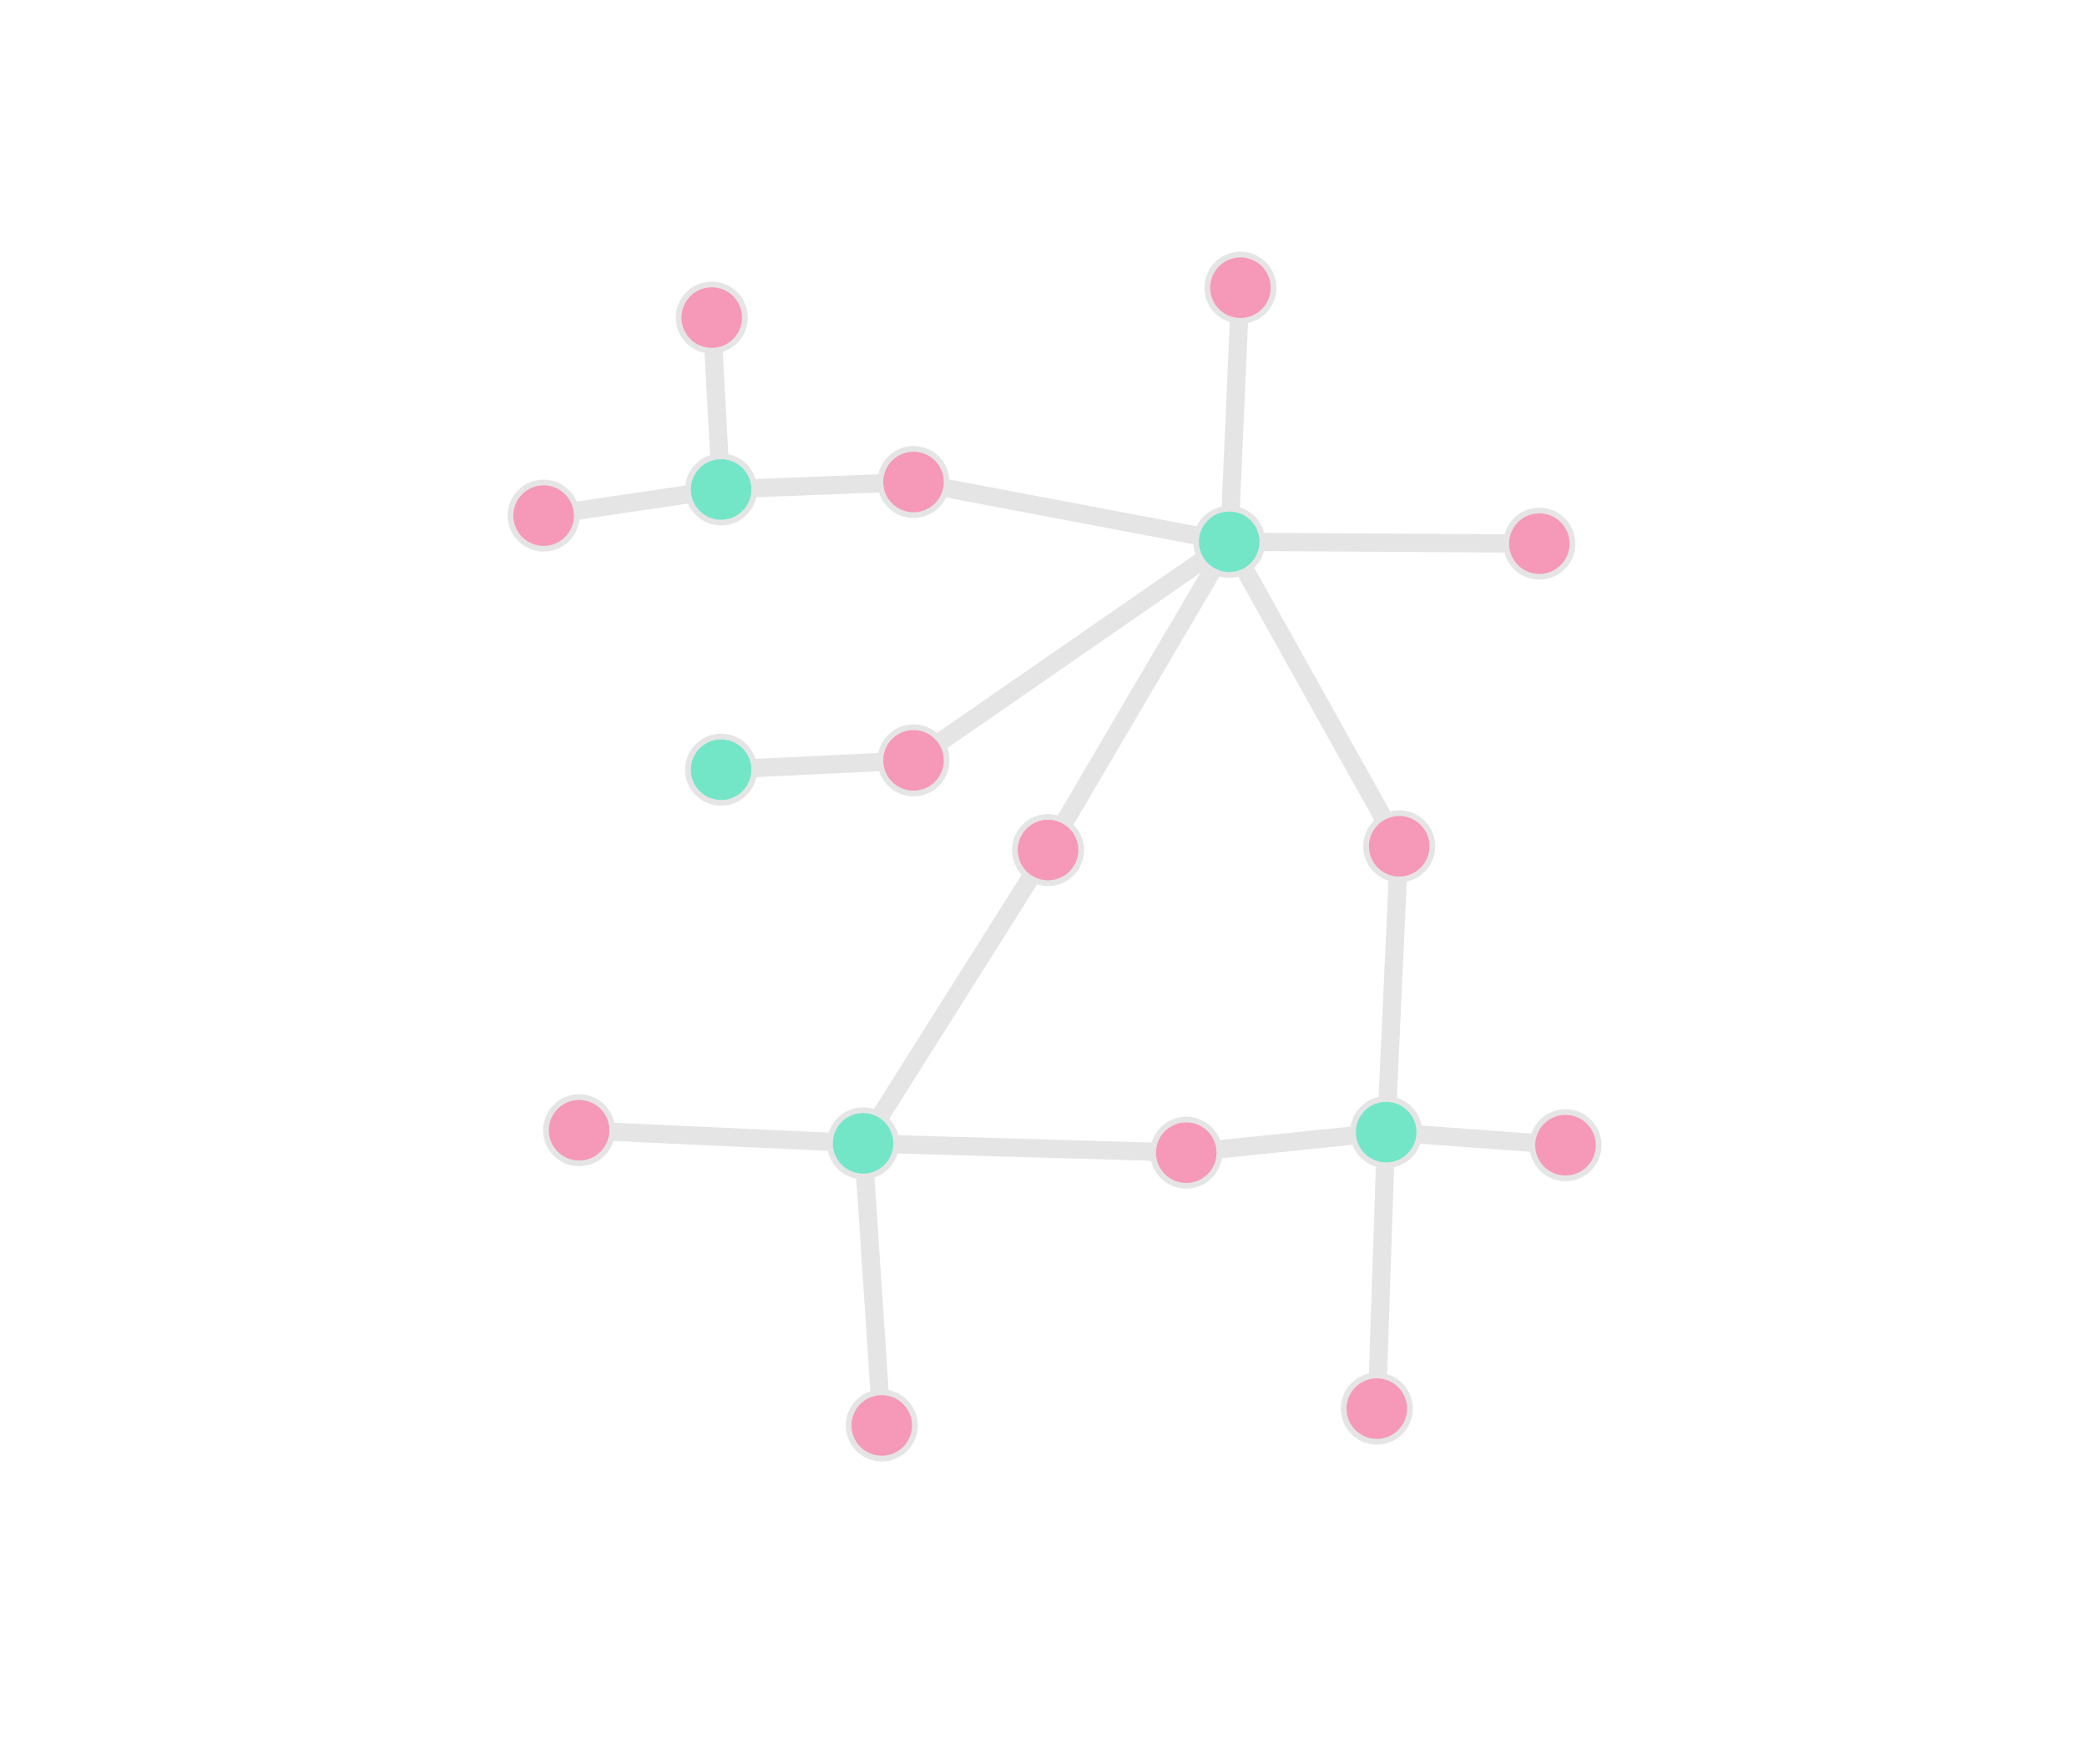
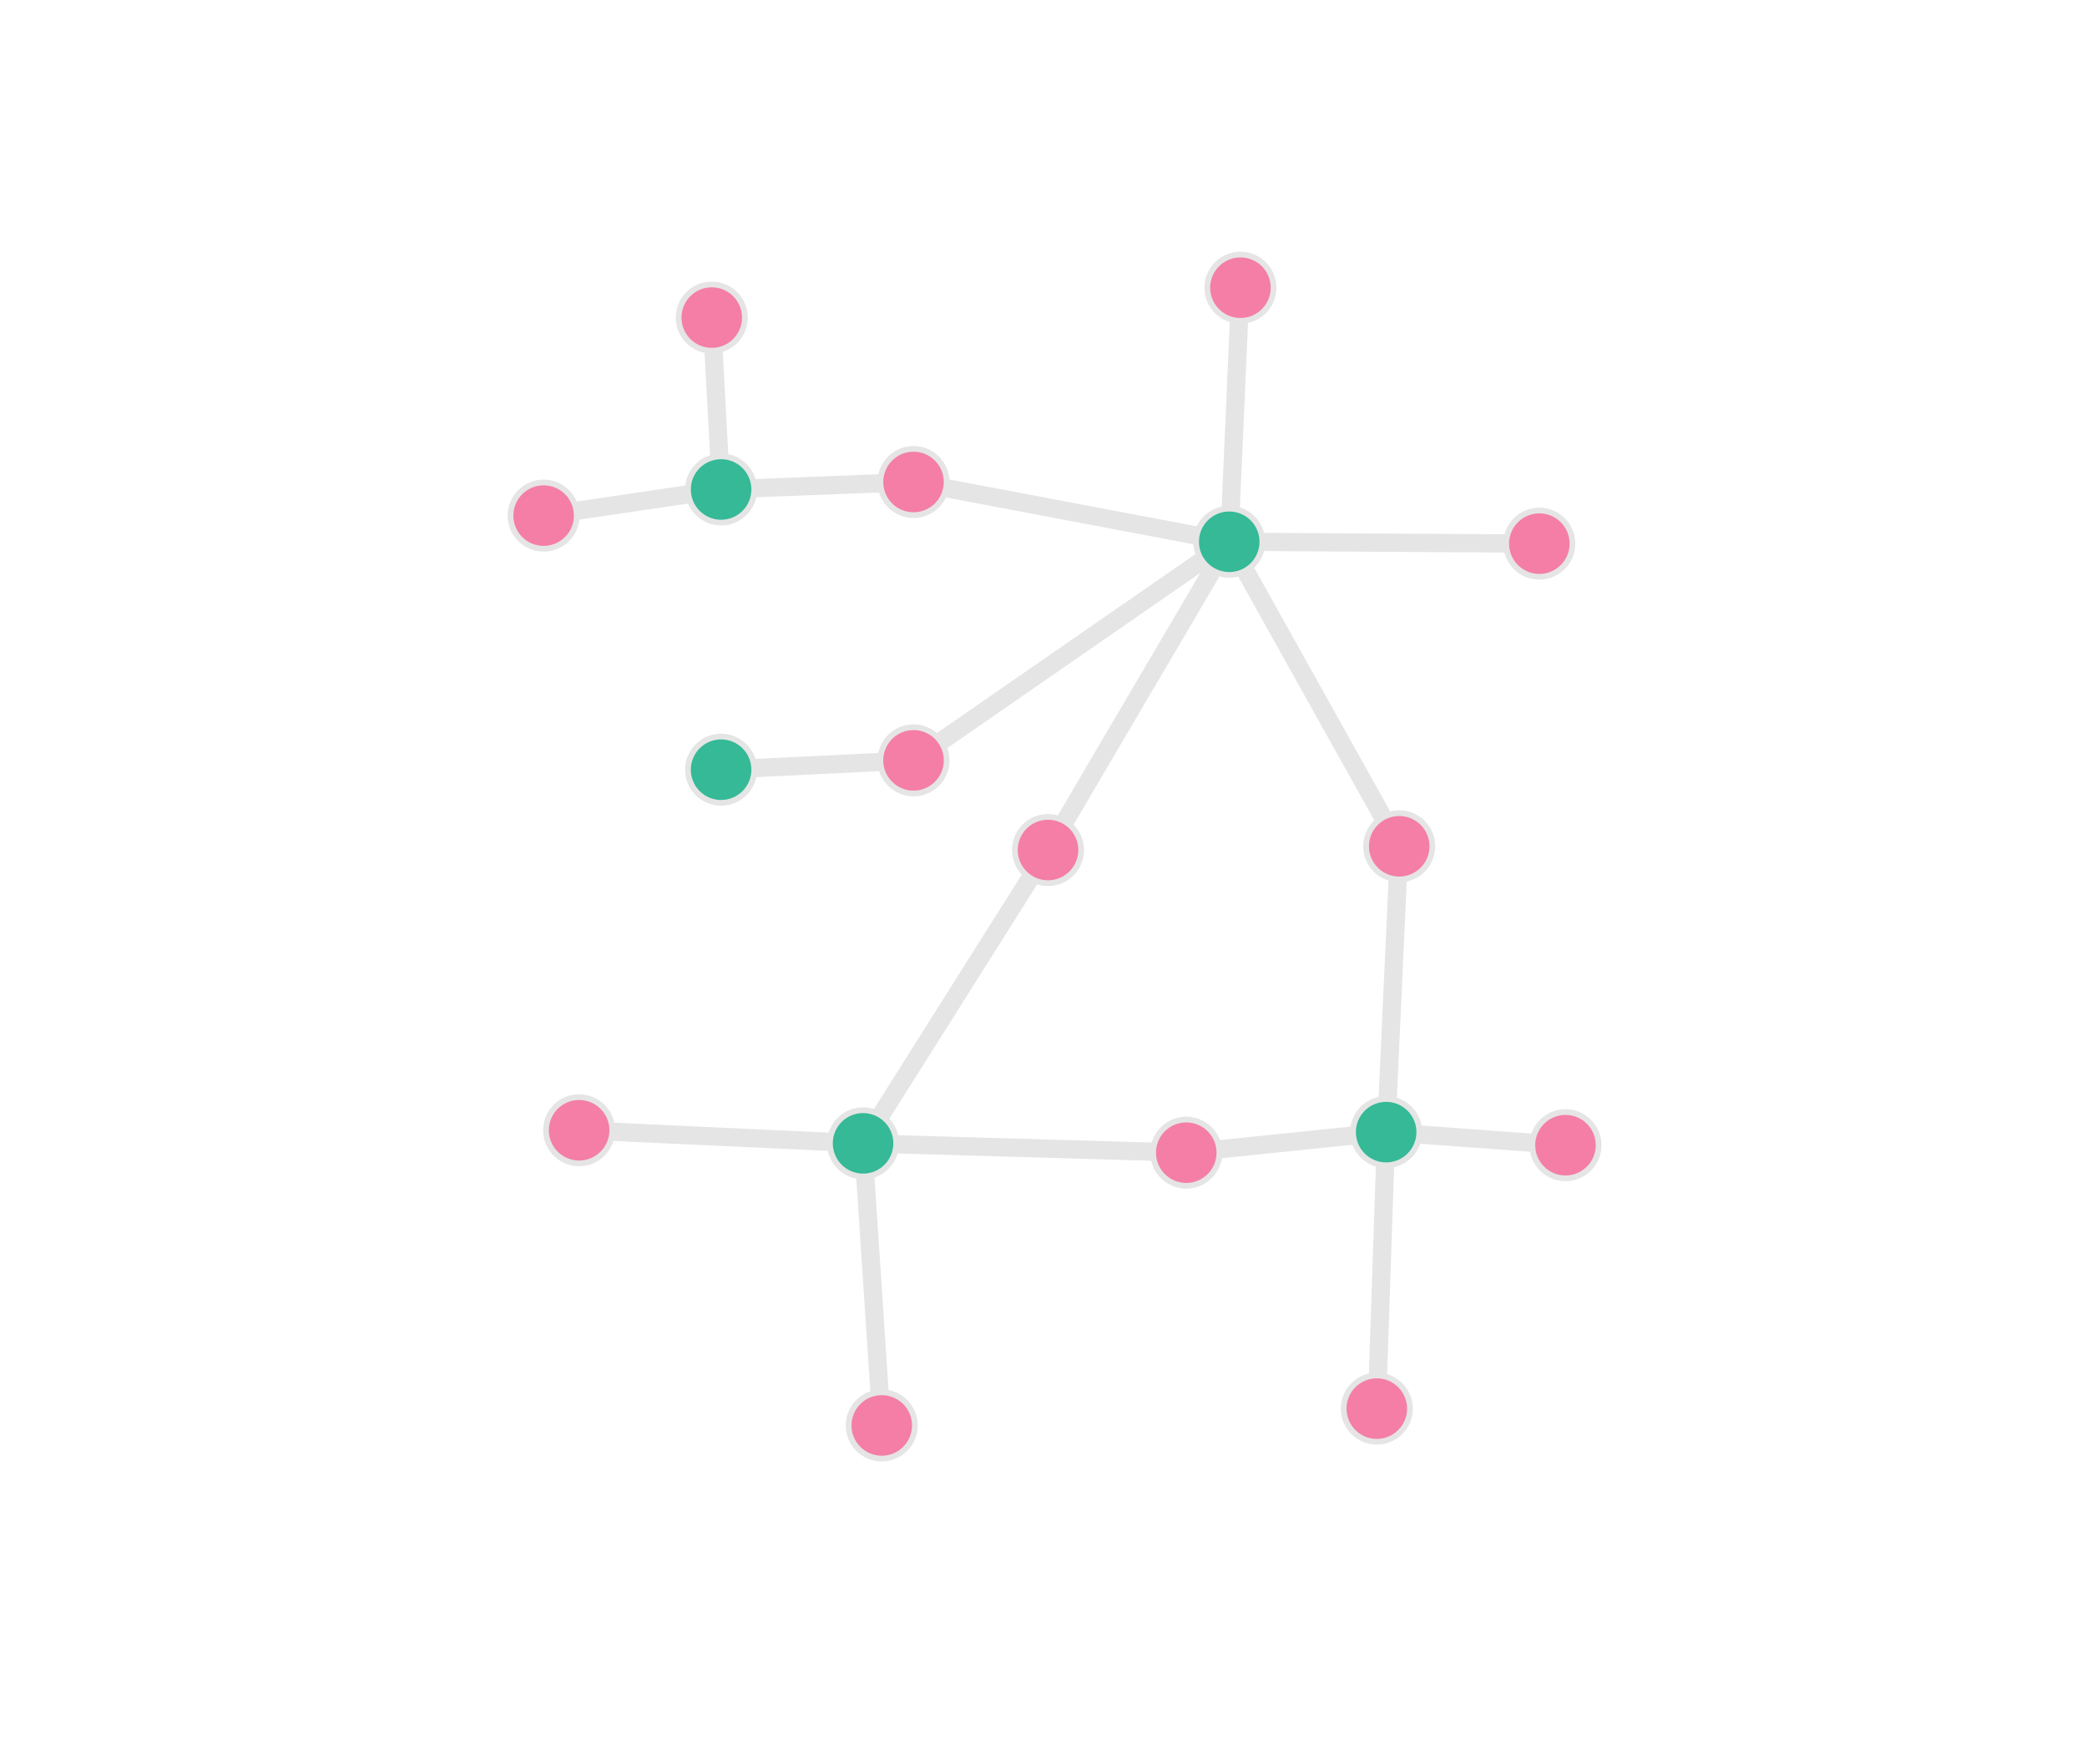
<svg xmlns="http://www.w3.org/2000/svg" width="400mm" height="338mm" version="1.1" id="svg4081">
  <defs id="defs4025" />
  <path style="fill:none;stroke:#e5e5e5;stroke-width:13.228;stroke-linecap:butt;stroke-linejoin:miter;stroke-opacity:1;stroke-dasharray:none" d="M 515.593,230.055 522.36,354.555 393.8,373.501" id="path868" />
  <path style="fill:none;stroke:#e5e5e5;stroke-width:13.228;stroke-linecap:butt;stroke-linejoin:miter;stroke-opacity:1;stroke-dasharray:none" d="m 522.36,354.555 139.386,-5.413 228.701,43.304 8.12,-184.044" id="path872" />
  <path style="fill:none;stroke:#e5e5e5;stroke-width:13.228;stroke-linecap:butt;stroke-linejoin:miter;stroke-opacity:1;stroke-dasharray:none" d="M 1115.089,393.8 890.447,392.446 661.746,550.778 522.36,557.544" id="path874" />
  <path style="fill:none;stroke:#e5e5e5;stroke-width:13.228;stroke-linecap:butt;stroke-linejoin:miter;stroke-opacity:1;stroke-dasharray:none" d="M 890.447,392.446 759.181,615.735 625.208,828.197 419.512,818.724" id="path876" />
  <path style="fill:none;stroke:#e5e5e5;stroke-width:13.228;stroke-linecap:butt;stroke-linejoin:miter;stroke-opacity:1;stroke-dasharray:none" d="m 638.74,1032.54 -13.533,-204.343 234.115,6.766 144.799,-14.886 -6.766,200.283" id="path878" />
  <path style="fill:none;stroke:#e5e5e5;stroke-width:13.228;stroke-linecap:butt;stroke-linejoin:miter;stroke-opacity:1;stroke-dasharray:none" d="m 1134.034,829.55 -129.913,-9.473 9.473,-207.049 -123.147,-220.582" id="path880" />
-   <circle style="fill:#73e6c8;fill-opacity:1;stroke:#e5e5e5;stroke-width:4.157;stroke-linecap:butt;stroke-linejoin:round;stroke-miterlimit:10;stroke-dasharray:none;stroke-opacity:1" id="path395-5-3-3-35-2-0-7-5-3" cx="522.36" cy="354.555" r="24.005" />
-   <circle style="fill:#73e6c8;fill-opacity:1;stroke:#e5e5e5;stroke-width:4.157;stroke-linecap:butt;stroke-linejoin:round;stroke-miterlimit:10;stroke-dasharray:none;stroke-opacity:1" id="path395-5-3-3-35-2-0-7-5-3-3" cx="522.36" cy="557.544" r="24.005" />
-   <circle style="fill:#73e6c8;fill-opacity:1;stroke:#e5e5e5;stroke-width:4.157;stroke-linecap:butt;stroke-linejoin:round;stroke-miterlimit:10;stroke-dasharray:none;stroke-opacity:1" id="path395-5-3-3-35-2-0-7-5-3-6" cx="625.208" cy="828.197" r="24.005" />
-   <circle style="fill:#73e6c8;fill-opacity:1;stroke:#e5e5e5;stroke-width:4.157;stroke-linecap:butt;stroke-linejoin:round;stroke-miterlimit:10;stroke-dasharray:none;stroke-opacity:1" id="path395-5-3-3-35-2-0-7-5-3-7" cx="890.447" cy="392.446" r="24.005" />
-   <circle style="fill:#73e6c8;fill-opacity:1;stroke:#e5e5e5;stroke-width:4.157;stroke-linecap:butt;stroke-linejoin:round;stroke-miterlimit:10;stroke-dasharray:none;stroke-opacity:1" id="path395-5-3-3-35-2-0-7-5-3-5" cx="1004.121" cy="820.077" r="24.005" />
-   <g id="g407" transform="translate(-1556.108,159.1334)">
-     <circle style="fill:#f698b8;fill-opacity:1;stroke:#e5e5e5;stroke-width:4.157;stroke-linecap:butt;stroke-linejoin:round;stroke-miterlimit:10;stroke-dasharray:none;stroke-opacity:1" id="path395-5-3-3-35-2-28-0-8" cx="1949.908" cy="214.367" r="24.005" />
+   <circle style="fill:#35b996;fill-opacity:1;stroke:#e5e5e5;stroke-width:4.157;stroke-linecap:butt;stroke-linejoin:round;stroke-miterlimit:10;stroke-dasharray:none;stroke-opacity:1" id="path395-5-3-3-35-2-0-7-5-3" cx="522.36" cy="354.555" r="24.005" />
+   <circle style="fill:#35b996;fill-opacity:1;stroke:#e5e5e5;stroke-width:4.157;stroke-linecap:butt;stroke-linejoin:round;stroke-miterlimit:10;stroke-dasharray:none;stroke-opacity:1" id="path395-5-3-3-35-2-0-7-5-3-3" cx="522.36" cy="557.544" r="24.005" />
+   <circle style="fill:#35b996;fill-opacity:1;stroke:#e5e5e5;stroke-width:4.157;stroke-linecap:butt;stroke-linejoin:round;stroke-miterlimit:10;stroke-dasharray:none;stroke-opacity:1" id="path395-5-3-3-35-2-0-7-5-3-6" cx="625.208" cy="828.197" r="24.005" />
+   <circle style="fill:#35b996;fill-opacity:1;stroke:#e5e5e5;stroke-width:4.157;stroke-linecap:butt;stroke-linejoin:round;stroke-miterlimit:10;stroke-dasharray:none;stroke-opacity:1" id="path395-5-3-3-35-2-0-7-5-3-7" cx="890.447" cy="392.446" r="24.005" />
+   <circle style="fill:#35b996;fill-opacity:1;stroke:#e5e5e5;stroke-width:4.157;stroke-linecap:butt;stroke-linejoin:round;stroke-miterlimit:10;stroke-dasharray:none;stroke-opacity:1" id="path395-5-3-3-35-2-0-7-5-3-5" cx="1004.121" cy="820.077" r="24.005" />
+   <g id="g407" transform="translate(-1556.108,159.1334)" style="fill:#f47ea6;fill-opacity:1">
+     <circle style="fill:#f47ea6;fill-opacity:1;stroke:#e5e5e5;stroke-width:4.157;stroke-linecap:butt;stroke-linejoin:round;stroke-miterlimit:10;stroke-dasharray:none;stroke-opacity:1" id="path395-5-3-3-35-2-28-0-8" cx="1949.908" cy="214.367" r="24.005" />
  </g>
-   <g id="g407-3" transform="translate(-1434.315,15.68747)">
-     <circle style="fill:#f698b8;fill-opacity:1;stroke:#e5e5e5;stroke-width:4.157;stroke-linecap:butt;stroke-linejoin:round;stroke-miterlimit:10;stroke-dasharray:none;stroke-opacity:1" id="path395-5-3-3-35-2-28-0-8-5" cx="1949.908" cy="214.367" r="24.005" />
+   <g id="g407-3" transform="translate(-1434.315,15.68747)" style="fill:#f47ea6;fill-opacity:1">
+     <circle style="fill:#f47ea6;fill-opacity:1;stroke:#e5e5e5;stroke-width:4.157;stroke-linecap:butt;stroke-linejoin:round;stroke-miterlimit:10;stroke-dasharray:none;stroke-opacity:1" id="path395-5-3-3-35-2-28-0-8-5" cx="1949.908" cy="214.367" r="24.005" />
  </g>
-   <g id="g407-6" transform="translate(-1288.162,134.7746)">
-     <circle style="fill:#f698b8;fill-opacity:1;stroke:#e5e5e5;stroke-width:4.157;stroke-linecap:butt;stroke-linejoin:round;stroke-miterlimit:10;stroke-dasharray:none;stroke-opacity:1" id="path395-5-3-3-35-2-28-0-8-2" cx="1949.908" cy="214.367" r="24.005" />
+   <g id="g407-6" transform="translate(-1288.162,134.7746)" style="fill:#f47ea6;fill-opacity:1">
+     <circle style="fill:#f47ea6;fill-opacity:1;stroke:#e5e5e5;stroke-width:4.157;stroke-linecap:butt;stroke-linejoin:round;stroke-miterlimit:10;stroke-dasharray:none;stroke-opacity:1" id="path395-5-3-3-35-2-28-0-8-2" cx="1949.908" cy="214.367" r="24.005" />
  </g>
-   <g id="g407-9" transform="translate(-1288.162,336.4108)">
-     <circle style="fill:#f698b8;fill-opacity:1;stroke:#e5e5e5;stroke-width:4.157;stroke-linecap:butt;stroke-linejoin:round;stroke-miterlimit:10;stroke-dasharray:none;stroke-opacity:1" id="path395-5-3-3-35-2-28-0-8-1" cx="1949.908" cy="214.367" r="24.005" />
+   <g id="g407-9" transform="translate(-1288.162,336.4108)" style="fill:#f47ea6;fill-opacity:1">
+     <circle style="fill:#f47ea6;fill-opacity:1;stroke:#e5e5e5;stroke-width:4.157;stroke-linecap:butt;stroke-linejoin:round;stroke-miterlimit:10;stroke-dasharray:none;stroke-opacity:1" id="path395-5-3-3-35-2-28-0-8-1" cx="1949.908" cy="214.367" r="24.005" />
  </g>
-   <g id="g407-2" transform="translate(-1190.727,401.3674)">
-     <circle style="fill:#f698b8;fill-opacity:1;stroke:#e5e5e5;stroke-width:4.157;stroke-linecap:butt;stroke-linejoin:round;stroke-miterlimit:10;stroke-dasharray:none;stroke-opacity:1" id="path395-5-3-3-35-2-28-0-8-7" cx="1949.908" cy="214.367" r="24.005" />
+   <g id="g407-2" transform="translate(-1190.727,401.3674)" style="fill:#f47ea6;fill-opacity:1">
+     <circle style="fill:#f47ea6;fill-opacity:1;stroke:#e5e5e5;stroke-width:4.157;stroke-linecap:butt;stroke-linejoin:round;stroke-miterlimit:10;stroke-dasharray:none;stroke-opacity:1" id="path395-5-3-3-35-2-28-0-8-7" cx="1949.908" cy="214.367" r="24.005" />
  </g>
-   <g id="g407-0" transform="translate(-936.3139,398.6609)">
-     <circle style="fill:#f698b8;fill-opacity:1;stroke:#e5e5e5;stroke-width:4.157;stroke-linecap:butt;stroke-linejoin:round;stroke-miterlimit:10;stroke-dasharray:none;stroke-opacity:1" id="path395-5-3-3-35-2-28-0-8-9" cx="1949.908" cy="214.367" r="24.005" />
+   <g id="g407-0" transform="translate(-936.3139,398.6609)" style="fill:#f47ea6;fill-opacity:1">
+     <circle style="fill:#f47ea6;fill-opacity:1;stroke:#e5e5e5;stroke-width:4.157;stroke-linecap:butt;stroke-linejoin:round;stroke-miterlimit:10;stroke-dasharray:none;stroke-opacity:1" id="path395-5-3-3-35-2-28-0-8-9" cx="1949.908" cy="214.367" r="24.005" />
  </g>
-   <g id="g407-36" transform="translate(-1090.586,620.596)">
-     <circle style="fill:#f698b8;fill-opacity:1;stroke:#e5e5e5;stroke-width:4.157;stroke-linecap:butt;stroke-linejoin:round;stroke-miterlimit:10;stroke-dasharray:none;stroke-opacity:1" id="path395-5-3-3-35-2-28-0-8-0" cx="1949.908" cy="214.367" r="24.005" />
+   <g id="g407-36" transform="translate(-1090.586,620.596)" style="fill:#f47ea6;fill-opacity:1">
+     <circle style="fill:#f47ea6;fill-opacity:1;stroke:#e5e5e5;stroke-width:4.157;stroke-linecap:butt;stroke-linejoin:round;stroke-miterlimit:10;stroke-dasharray:none;stroke-opacity:1" id="path395-5-3-3-35-2-28-0-8-0" cx="1949.908" cy="214.367" r="24.005" />
  </g>
-   <g id="g407-62" transform="translate(-834.8192,179.4323)">
-     <circle style="fill:#f698b8;fill-opacity:1;stroke:#e5e5e5;stroke-width:4.157;stroke-linecap:butt;stroke-linejoin:round;stroke-miterlimit:10;stroke-dasharray:none;stroke-opacity:1" id="path395-5-3-3-35-2-28-0-8-6" cx="1949.908" cy="214.367" r="24.005" />
+   <g id="g407-62" transform="translate(-834.8192,179.4323)" style="fill:#f47ea6;fill-opacity:1">
+     <circle style="fill:#f47ea6;fill-opacity:1;stroke:#e5e5e5;stroke-width:4.157;stroke-linecap:butt;stroke-linejoin:round;stroke-miterlimit:10;stroke-dasharray:none;stroke-opacity:1" id="path395-5-3-3-35-2-28-0-8-6" cx="1949.908" cy="214.367" r="24.005" />
  </g>
-   <g id="g407-1" transform="translate(-1051.341,-5.96474)">
-     <circle style="fill:#f698b8;fill-opacity:1;stroke:#e5e5e5;stroke-width:4.157;stroke-linecap:butt;stroke-linejoin:round;stroke-miterlimit:10;stroke-dasharray:none;stroke-opacity:1" id="path395-5-3-3-35-2-28-0-8-8" cx="1949.908" cy="214.367" r="24.005" />
+   <g id="g407-1" transform="translate(-1051.341,-5.96474)" style="fill:#f47ea6;fill-opacity:1">
+     <circle style="fill:#f47ea6;fill-opacity:1;stroke:#e5e5e5;stroke-width:4.157;stroke-linecap:butt;stroke-linejoin:round;stroke-miterlimit:10;stroke-dasharray:none;stroke-opacity:1" id="path395-5-3-3-35-2-28-0-8-8" cx="1949.908" cy="214.367" r="24.005" />
  </g>
-   <g id="g407-7" transform="translate(-1530.396,604.3569)">
-     <circle style="fill:#f698b8;fill-opacity:1;stroke:#e5e5e5;stroke-width:4.157;stroke-linecap:butt;stroke-linejoin:round;stroke-miterlimit:10;stroke-dasharray:none;stroke-opacity:1" id="path395-5-3-3-35-2-28-0-8-92" cx="1949.908" cy="214.367" r="24.005" />
+   <g id="g407-7" transform="translate(-1530.396,604.3569)" style="fill:#f47ea6;fill-opacity:1">
+     <circle style="fill:#f47ea6;fill-opacity:1;stroke:#e5e5e5;stroke-width:4.157;stroke-linecap:butt;stroke-linejoin:round;stroke-miterlimit:10;stroke-dasharray:none;stroke-opacity:1" id="path395-5-3-3-35-2-28-0-8-92" cx="1949.908" cy="214.367" r="24.005" />
  </g>
-   <g id="g407-02" transform="translate(-1311.168,818.1725)">
-     <circle style="fill:#f698b8;fill-opacity:1;stroke:#e5e5e5;stroke-width:4.157;stroke-linecap:butt;stroke-linejoin:round;stroke-miterlimit:10;stroke-dasharray:none;stroke-opacity:1" id="path395-5-3-3-35-2-28-0-8-3" cx="1949.908" cy="214.367" r="24.005" />
+   <g id="g407-02" transform="translate(-1311.168,818.1725)" style="fill:#f47ea6;fill-opacity:1">
+     <circle style="fill:#f47ea6;fill-opacity:1;stroke:#e5e5e5;stroke-width:4.157;stroke-linecap:butt;stroke-linejoin:round;stroke-miterlimit:10;stroke-dasharray:none;stroke-opacity:1" id="path395-5-3-3-35-2-28-0-8-3" cx="1949.908" cy="214.367" r="24.005" />
  </g>
-   <g id="g407-75" transform="translate(-952.5531,805.9931)">
-     <circle style="fill:#f698b8;fill-opacity:1;stroke:#e5e5e5;stroke-width:4.157;stroke-linecap:butt;stroke-linejoin:round;stroke-miterlimit:10;stroke-dasharray:none;stroke-opacity:1" id="path395-5-3-3-35-2-28-0-8-922" cx="1949.908" cy="214.367" r="24.005" />
+   <g id="g407-75" transform="translate(-952.5531,805.9931)" style="fill:#f47ea6;fill-opacity:1">
+     <circle style="fill:#f47ea6;fill-opacity:1;stroke:#e5e5e5;stroke-width:4.157;stroke-linecap:butt;stroke-linejoin:round;stroke-miterlimit:10;stroke-dasharray:none;stroke-opacity:1" id="path395-5-3-3-35-2-28-0-8-922" cx="1949.908" cy="214.367" r="24.005" />
  </g>
-   <g id="g407-8" transform="translate(-815.8735,615.183)">
-     <circle style="fill:#f698b8;fill-opacity:1;stroke:#e5e5e5;stroke-width:4.157;stroke-linecap:butt;stroke-linejoin:round;stroke-miterlimit:10;stroke-dasharray:none;stroke-opacity:1" id="path395-5-3-3-35-2-28-0-8-97" cx="1949.908" cy="214.367" r="24.005" />
+   <g id="g407-8" transform="translate(-815.8735,615.183)" style="fill:#f47ea6;fill-opacity:1">
+     <circle style="fill:#f47ea6;fill-opacity:1;stroke:#e5e5e5;stroke-width:4.157;stroke-linecap:butt;stroke-linejoin:round;stroke-miterlimit:10;stroke-dasharray:none;stroke-opacity:1" id="path395-5-3-3-35-2-28-0-8-97" cx="1949.908" cy="214.367" r="24.005" />
  </g>
</svg>
